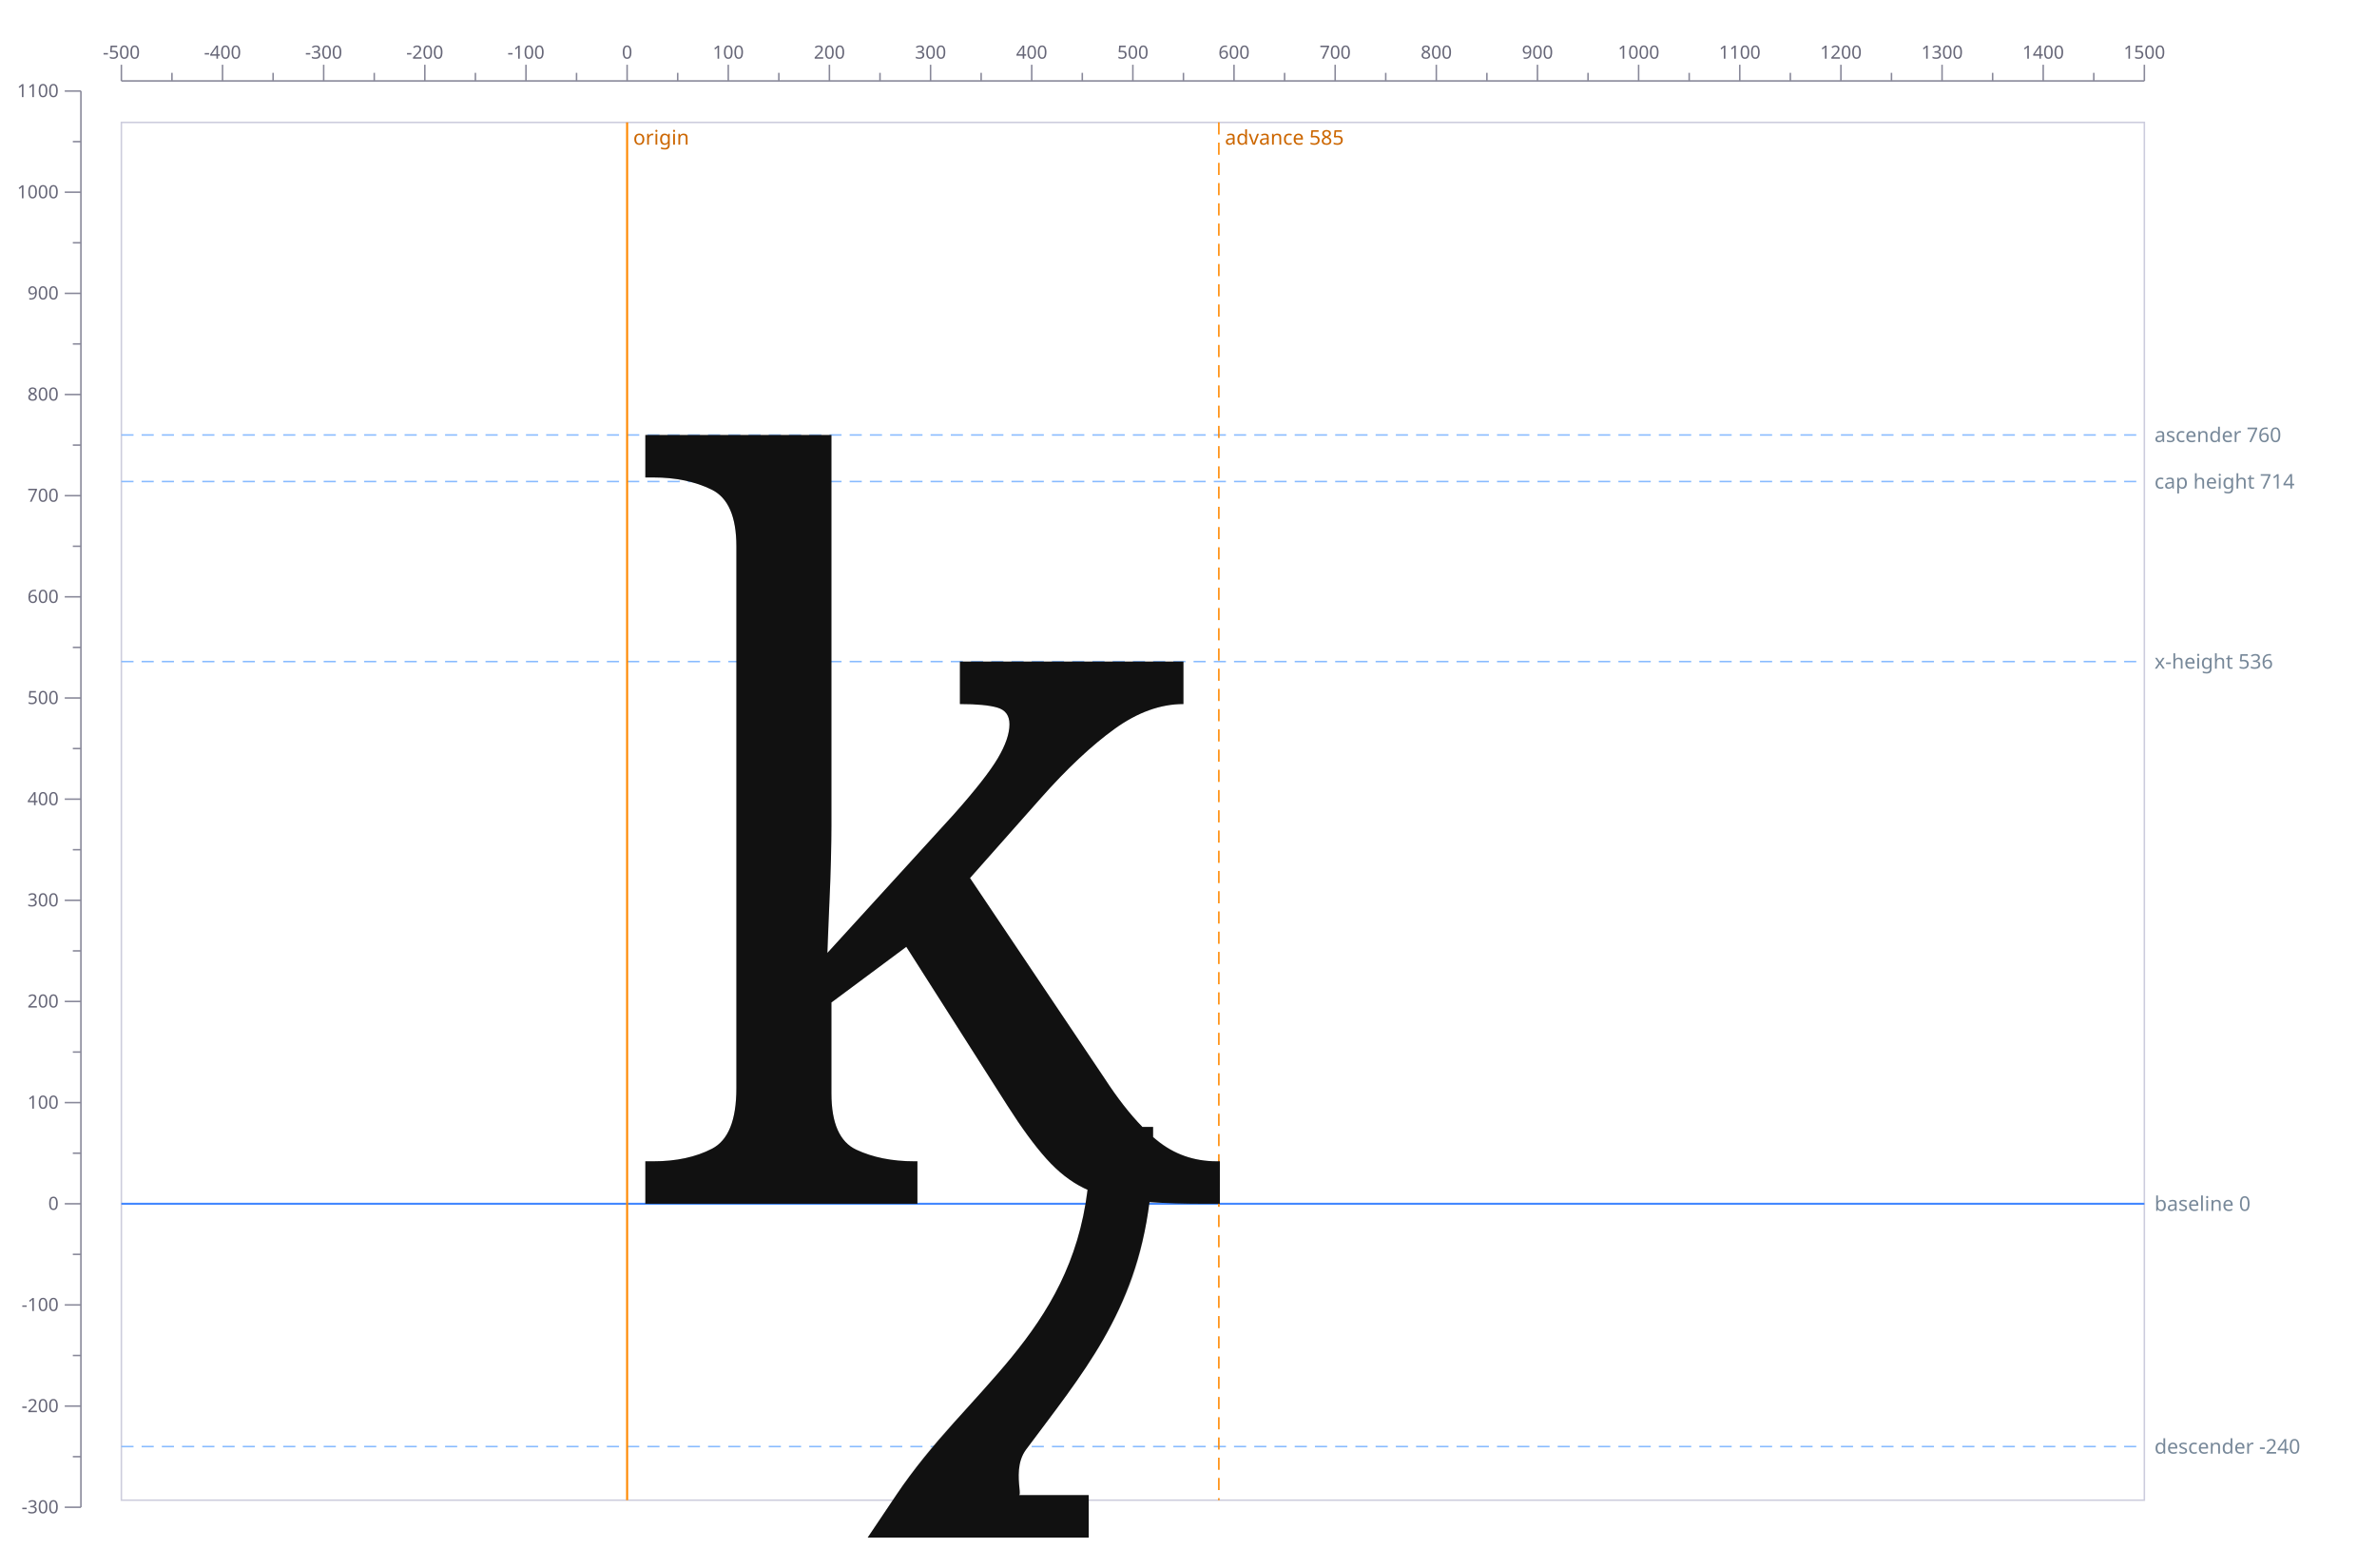
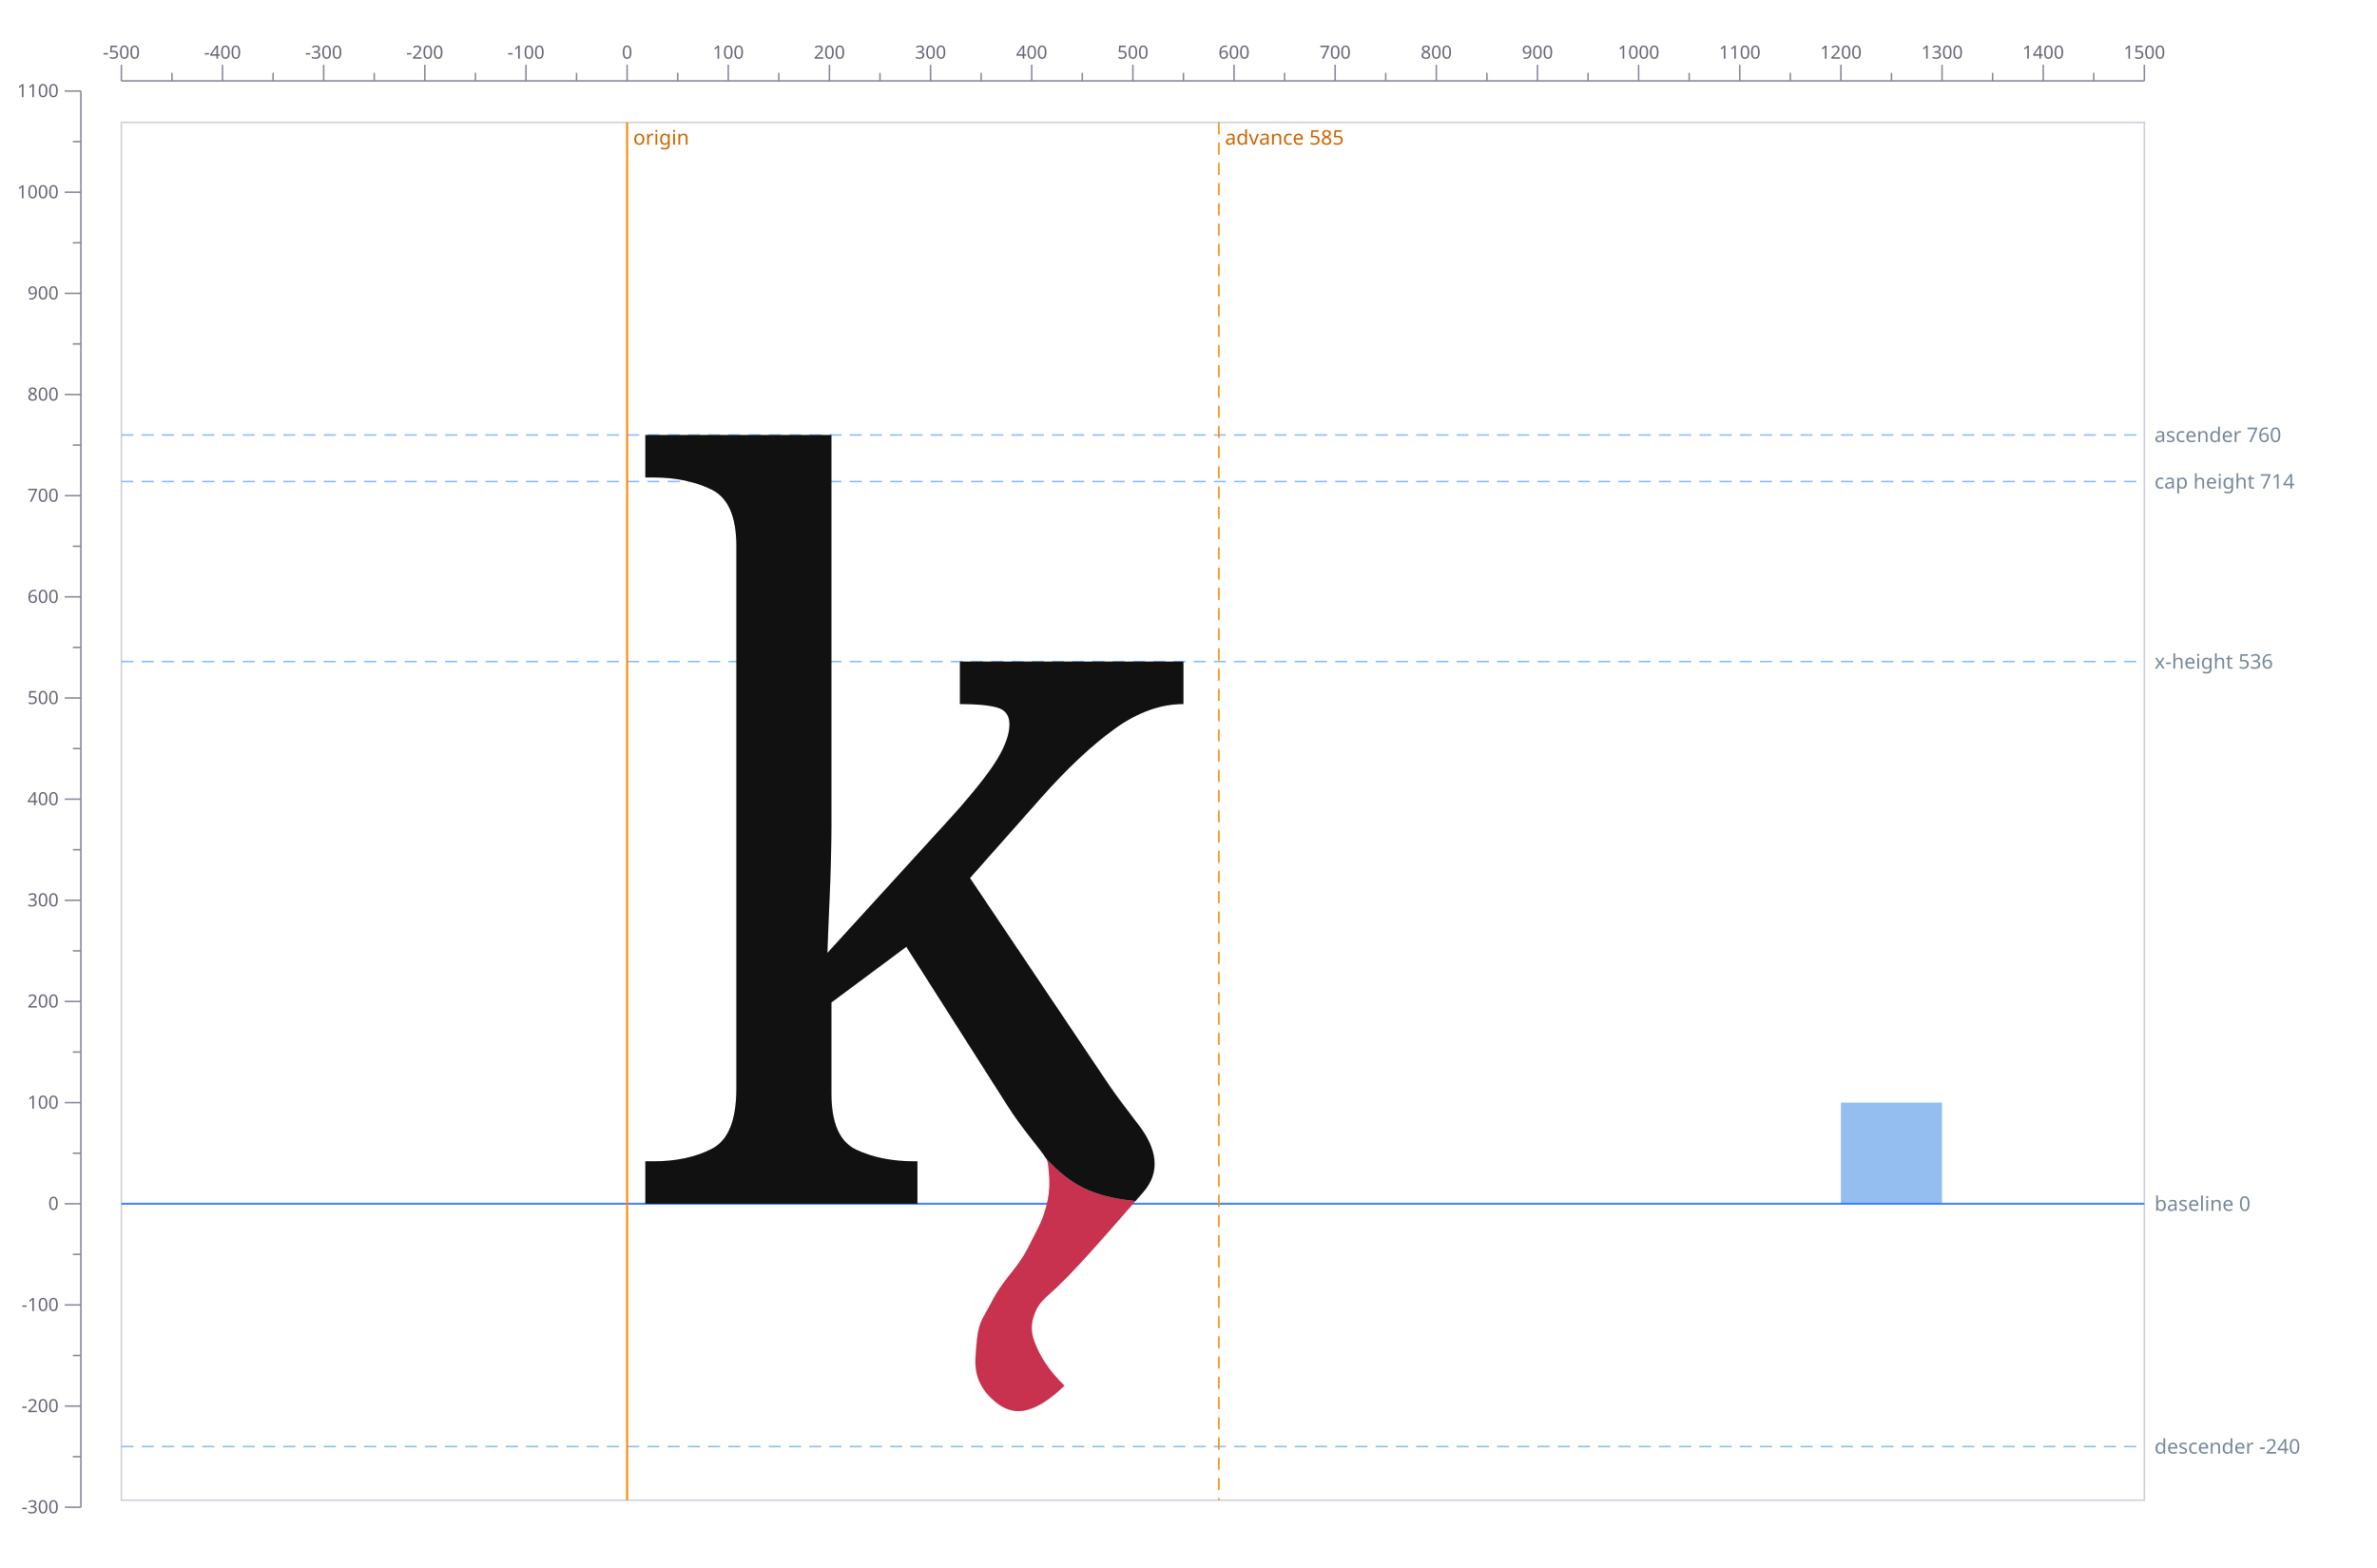
<svg xmlns="http://www.w3.org/2000/svg" viewBox="0 0 2350 1550" data-glyph="k_uni0316" data-family="serif" data-origin="620 1190" data-upm="1000" data-advance="585">
  <g id="guides">
    <rect x="120" y="121" width="2000" height="1362" fill="none" stroke="#ccd" stroke-width="1.5" />
    <line x1="120" x2="2120" y1="1430" y2="1430" stroke="#8bf" stroke-width="1.5" stroke-dasharray="12 8" />
    <text x="2130" y="1437" fill="#789" font-family="sans-serif" font-size="20">descender -240</text>
    <line x1="120" x2="2120" y1="1190" y2="1190" stroke="#48f" stroke-width="2" />
    <text x="2130" y="1197" fill="#789" font-family="sans-serif" font-size="20">baseline 0</text>
    <line x1="120" x2="2120" y1="654" y2="654" stroke="#8bf" stroke-width="1.5" stroke-dasharray="12 8" />
    <text x="2130" y="661" fill="#789" font-family="sans-serif" font-size="20">x-height 536</text>
    <line x1="120" x2="2120" y1="476" y2="476" stroke="#8bf" stroke-width="1.5" stroke-dasharray="12 8" />
    <text x="2130" y="483" fill="#789" font-family="sans-serif" font-size="20">cap height 714</text>
    <line x1="120" x2="2120" y1="430" y2="430" stroke="#8bf" stroke-width="1.5" stroke-dasharray="12 8" />
    <text x="2130" y="437" fill="#789" font-family="sans-serif" font-size="20">ascender 760</text>
    <line x1="620" x2="620" y1="121" y2="1483" stroke="#f80" stroke-width="2" />
    <text x="626" y="143" fill="#c60" font-family="sans-serif" font-size="20">origin</text>
    <line x1="1205" x2="1205" y1="121" y2="1483" stroke="#f80" stroke-width="1.5" stroke-dasharray="12 8" />
    <text x="1211" y="143" fill="#c60" font-family="sans-serif" font-size="20">advance 585</text>
    <line x1="120" x2="2120" y1="80" y2="80" stroke="#889" stroke-width="1.5" />
    <line x1="120" x2="120" y1="80" y2="64" stroke="#889" stroke-width="1.5" />
    <text x="120" y="58" fill="#667" font-family="sans-serif" font-size="18" text-anchor="middle">-500</text>
    <line x1="170" x2="170" y1="80" y2="72" stroke="#889" stroke-width="1.5" />
    <line x1="220" x2="220" y1="80" y2="64" stroke="#889" stroke-width="1.5" />
    <text x="220" y="58" fill="#667" font-family="sans-serif" font-size="18" text-anchor="middle">-400</text>
    <line x1="270" x2="270" y1="80" y2="72" stroke="#889" stroke-width="1.5" />
    <line x1="320" x2="320" y1="80" y2="64" stroke="#889" stroke-width="1.5" />
    <text x="320" y="58" fill="#667" font-family="sans-serif" font-size="18" text-anchor="middle">-300</text>
    <line x1="370" x2="370" y1="80" y2="72" stroke="#889" stroke-width="1.5" />
    <line x1="420" x2="420" y1="80" y2="64" stroke="#889" stroke-width="1.5" />
    <text x="420" y="58" fill="#667" font-family="sans-serif" font-size="18" text-anchor="middle">-200</text>
    <line x1="470" x2="470" y1="80" y2="72" stroke="#889" stroke-width="1.5" />
    <line x1="520" x2="520" y1="80" y2="64" stroke="#889" stroke-width="1.5" />
    <text x="520" y="58" fill="#667" font-family="sans-serif" font-size="18" text-anchor="middle">-100</text>
    <line x1="570" x2="570" y1="80" y2="72" stroke="#889" stroke-width="1.5" />
    <line x1="620" x2="620" y1="80" y2="64" stroke="#889" stroke-width="1.5" />
    <text x="620" y="58" fill="#667" font-family="sans-serif" font-size="18" text-anchor="middle">0</text>
    <line x1="670" x2="670" y1="80" y2="72" stroke="#889" stroke-width="1.5" />
    <line x1="720" x2="720" y1="80" y2="64" stroke="#889" stroke-width="1.5" />
    <text x="720" y="58" fill="#667" font-family="sans-serif" font-size="18" text-anchor="middle">100</text>
    <line x1="770" x2="770" y1="80" y2="72" stroke="#889" stroke-width="1.5" />
    <line x1="820" x2="820" y1="80" y2="64" stroke="#889" stroke-width="1.5" />
    <text x="820" y="58" fill="#667" font-family="sans-serif" font-size="18" text-anchor="middle">200</text>
    <line x1="870" x2="870" y1="80" y2="72" stroke="#889" stroke-width="1.5" />
    <line x1="920" x2="920" y1="80" y2="64" stroke="#889" stroke-width="1.5" />
    <text x="920" y="58" fill="#667" font-family="sans-serif" font-size="18" text-anchor="middle">300</text>
    <line x1="970" x2="970" y1="80" y2="72" stroke="#889" stroke-width="1.5" />
    <line x1="1020" x2="1020" y1="80" y2="64" stroke="#889" stroke-width="1.5" />
    <text x="1020" y="58" fill="#667" font-family="sans-serif" font-size="18" text-anchor="middle">400</text>
    <line x1="1070" x2="1070" y1="80" y2="72" stroke="#889" stroke-width="1.5" />
    <line x1="1120" x2="1120" y1="80" y2="64" stroke="#889" stroke-width="1.5" />
    <text x="1120" y="58" fill="#667" font-family="sans-serif" font-size="18" text-anchor="middle">500</text>
    <line x1="1170" x2="1170" y1="80" y2="72" stroke="#889" stroke-width="1.5" />
    <line x1="1220" x2="1220" y1="80" y2="64" stroke="#889" stroke-width="1.5" />
    <text x="1220" y="58" fill="#667" font-family="sans-serif" font-size="18" text-anchor="middle">600</text>
    <line x1="1270" x2="1270" y1="80" y2="72" stroke="#889" stroke-width="1.5" />
    <line x1="1320" x2="1320" y1="80" y2="64" stroke="#889" stroke-width="1.5" />
    <text x="1320" y="58" fill="#667" font-family="sans-serif" font-size="18" text-anchor="middle">700</text>
    <line x1="1370" x2="1370" y1="80" y2="72" stroke="#889" stroke-width="1.5" />
    <line x1="1420" x2="1420" y1="80" y2="64" stroke="#889" stroke-width="1.5" />
    <text x="1420" y="58" fill="#667" font-family="sans-serif" font-size="18" text-anchor="middle">800</text>
    <line x1="1470" x2="1470" y1="80" y2="72" stroke="#889" stroke-width="1.5" />
    <line x1="1520" x2="1520" y1="80" y2="64" stroke="#889" stroke-width="1.5" />
    <text x="1520" y="58" fill="#667" font-family="sans-serif" font-size="18" text-anchor="middle">900</text>
    <line x1="1570" x2="1570" y1="80" y2="72" stroke="#889" stroke-width="1.5" />
    <line x1="1620" x2="1620" y1="80" y2="64" stroke="#889" stroke-width="1.5" />
    <text x="1620" y="58" fill="#667" font-family="sans-serif" font-size="18" text-anchor="middle">1000</text>
    <line x1="1670" x2="1670" y1="80" y2="72" stroke="#889" stroke-width="1.5" />
    <line x1="1720" x2="1720" y1="80" y2="64" stroke="#889" stroke-width="1.5" />
    <text x="1720" y="58" fill="#667" font-family="sans-serif" font-size="18" text-anchor="middle">1100</text>
    <line x1="1770" x2="1770" y1="80" y2="72" stroke="#889" stroke-width="1.5" />
    <line x1="1820" x2="1820" y1="80" y2="64" stroke="#889" stroke-width="1.5" />
    <text x="1820" y="58" fill="#667" font-family="sans-serif" font-size="18" text-anchor="middle">1200</text>
    <line x1="1870" x2="1870" y1="80" y2="72" stroke="#889" stroke-width="1.5" />
    <line x1="1920" x2="1920" y1="80" y2="64" stroke="#889" stroke-width="1.5" />
    <text x="1920" y="58" fill="#667" font-family="sans-serif" font-size="18" text-anchor="middle">1300</text>
    <line x1="1970" x2="1970" y1="80" y2="72" stroke="#889" stroke-width="1.5" />
    <line x1="2020" x2="2020" y1="80" y2="64" stroke="#889" stroke-width="1.5" />
    <text x="2020" y="58" fill="#667" font-family="sans-serif" font-size="18" text-anchor="middle">1400</text>
    <line x1="2070" x2="2070" y1="80" y2="72" stroke="#889" stroke-width="1.5" />
    <line x1="2120" x2="2120" y1="80" y2="64" stroke="#889" stroke-width="1.5" />
    <text x="2120" y="58" fill="#667" font-family="sans-serif" font-size="18" text-anchor="middle">1500</text>
    <line x1="80" x2="80" y1="90" y2="1490" stroke="#889" stroke-width="1.5" />
    <line x1="80" x2="64" y1="1490" y2="1490" stroke="#889" stroke-width="1.5" />
    <text x="58" y="1496" fill="#667" font-family="sans-serif" font-size="18" text-anchor="end">-300</text>
    <line x1="80" x2="72" y1="1440" y2="1440" stroke="#889" stroke-width="1.5" />
    <line x1="80" x2="64" y1="1390" y2="1390" stroke="#889" stroke-width="1.5" />
    <text x="58" y="1396" fill="#667" font-family="sans-serif" font-size="18" text-anchor="end">-200</text>
    <line x1="80" x2="72" y1="1340" y2="1340" stroke="#889" stroke-width="1.5" />
    <line x1="80" x2="64" y1="1290" y2="1290" stroke="#889" stroke-width="1.5" />
    <text x="58" y="1296" fill="#667" font-family="sans-serif" font-size="18" text-anchor="end">-100</text>
    <line x1="80" x2="72" y1="1240" y2="1240" stroke="#889" stroke-width="1.5" />
    <line x1="80" x2="64" y1="1190" y2="1190" stroke="#889" stroke-width="1.5" />
    <text x="58" y="1196" fill="#667" font-family="sans-serif" font-size="18" text-anchor="end">0</text>
    <line x1="80" x2="72" y1="1140" y2="1140" stroke="#889" stroke-width="1.5" />
    <line x1="80" x2="64" y1="1090" y2="1090" stroke="#889" stroke-width="1.5" />
    <text x="58" y="1096" fill="#667" font-family="sans-serif" font-size="18" text-anchor="end">100</text>
    <line x1="80" x2="72" y1="1040" y2="1040" stroke="#889" stroke-width="1.5" />
    <line x1="80" x2="64" y1="990" y2="990" stroke="#889" stroke-width="1.5" />
    <text x="58" y="996" fill="#667" font-family="sans-serif" font-size="18" text-anchor="end">200</text>
    <line x1="80" x2="72" y1="940" y2="940" stroke="#889" stroke-width="1.5" />
    <line x1="80" x2="64" y1="890" y2="890" stroke="#889" stroke-width="1.5" />
    <text x="58" y="896" fill="#667" font-family="sans-serif" font-size="18" text-anchor="end">300</text>
    <line x1="80" x2="72" y1="840" y2="840" stroke="#889" stroke-width="1.5" />
    <line x1="80" x2="64" y1="790" y2="790" stroke="#889" stroke-width="1.5" />
    <text x="58" y="796" fill="#667" font-family="sans-serif" font-size="18" text-anchor="end">400</text>
    <line x1="80" x2="72" y1="740" y2="740" stroke="#889" stroke-width="1.5" />
    <line x1="80" x2="64" y1="690" y2="690" stroke="#889" stroke-width="1.5" />
    <text x="58" y="696" fill="#667" font-family="sans-serif" font-size="18" text-anchor="end">500</text>
    <line x1="80" x2="72" y1="640" y2="640" stroke="#889" stroke-width="1.5" />
    <line x1="80" x2="64" y1="590" y2="590" stroke="#889" stroke-width="1.5" />
    <text x="58" y="596" fill="#667" font-family="sans-serif" font-size="18" text-anchor="end">600</text>
    <line x1="80" x2="72" y1="540" y2="540" stroke="#889" stroke-width="1.5" />
    <line x1="80" x2="64" y1="490" y2="490" stroke="#889" stroke-width="1.5" />
    <text x="58" y="496" fill="#667" font-family="sans-serif" font-size="18" text-anchor="end">700</text>
    <line x1="80" x2="72" y1="440" y2="440" stroke="#889" stroke-width="1.5" />
    <line x1="80" x2="64" y1="390" y2="390" stroke="#889" stroke-width="1.5" />
    <text x="58" y="396" fill="#667" font-family="sans-serif" font-size="18" text-anchor="end">800</text>
    <line x1="80" x2="72" y1="340" y2="340" stroke="#889" stroke-width="1.5" />
    <line x1="80" x2="64" y1="290" y2="290" stroke="#889" stroke-width="1.5" />
    <text x="58" y="296" fill="#667" font-family="sans-serif" font-size="18" text-anchor="end">900</text>
    <line x1="80" x2="72" y1="240" y2="240" stroke="#889" stroke-width="1.5" />
    <line x1="80" x2="64" y1="190" y2="190" stroke="#889" stroke-width="1.5" />
    <text x="58" y="196" fill="#667" font-family="sans-serif" font-size="18" text-anchor="end">1000</text>
    <line x1="80" x2="72" y1="140" y2="140" stroke="#889" stroke-width="1.5" />
    <line x1="80" x2="64" y1="90" y2="90" stroke="#889" stroke-width="1.5" />
    <text x="58" y="96" fill="#667" font-family="sans-serif" font-size="18" text-anchor="end">1100</text>
-     <path id="ghost" fill="#000" opacity="0.14" d="M646 1148Q680 1148 704.0 1135.5Q728 1123 728 1076V540Q728 496 703.5 484.0Q679 472 646 472H638V430H822V816Q822 829 821.5 850.0Q821 871 820.0 892.0Q819 913 819 927L818 942L943 805Q975 769 986.5 749.5Q998 730 998 716Q998 703 986.0 699.5Q974 696 949 696V654H1170V696Q1136 696 1102.0 720.5Q1068 745 1029 789L959 868L1092 1066Q1111 1095 1129 1114H1140V1124Q1142 1126 1144 1127Q1169 1148 1203 1148H1206V1190H1192Q1160 1190 1136 1188Q1130 1243 1111.5 1284.0Q1093 1325 1067.5 1360.5Q1042 1396 1014 1433Q1008 1442 1007.5 1453.0Q1007 1464 1008 1471Q1009 1478 1007 1478H1076V1520H858L886 1478Q912 1439 942.5 1406.5Q973 1374 1000.5 1341.5Q1028 1309 1048.5 1269.5Q1069 1230 1075 1176Q1073 1175 1072 1174Q1052 1165 1034.5 1145.5Q1017 1126 996 1093L896 936L822 991V1081Q822 1125 846.5 1136.5Q871 1148 904 1148H907V1190H638V1148Z" />
+     <path id="ghost" fill="#000" opacity="0.14" d="M1123 1187Q1116 1195 1109.0 1203.0Q1102 1211 1095 1219Q1086 1229 1081.0 1234.5Q1076 1240 1068 1249Q1056 1262 1045 1272Q1036 1281 1030.5 1286.0Q1025 1291 1022 1302Q1018 1313 1022 1324Q1030 1348 1052 1370Q1031 1391 1014 1394Q996 1398 980 1382Q963 1366 964 1343Q966 1319 968.0 1312.5Q970 1306 977 1294Q980 1288 982.0 1284.5Q984 1281 986 1277Q992 1268 996.5 1262.5Q1001 1257 1006 1250Q1013 1240 1016.0 1234.0Q1019 1228 1025 1217Q1040 1188 1037 1160Q1036 1149 1035 1146Q1034 1144 1033.5 1143.5Q1033 1143 1032 1142Q1024 1131 1015.5 1120.0Q1007 1109 996 1093L896 936L822 991V1081Q822 1125 846.5 1136.5Q871 1148 904 1148H907V1190H638V1148H646Q680 1148 704.0 1135.5Q728 1123 728 1076V540Q728 496 703.5 484.0Q679 472 646 472H638V430H822V816Q822 829 821.5 850.0Q821 871 820.0 892.0Q819 913 819 927L818 942L943 805Q975 769 986.5 749.5Q998 730 998 716Q998 703 986.0 699.5Q974 696 949 696V654H1170V696Q1136 696 1102.0 720.5Q1068 745 1029 789L959 868L1092 1066Q1096 1072 1101.5 1079.5Q1107 1087 1112 1094Q1116 1099 1119.0 1103.5Q1122 1108 1126 1112Q1139 1129 1141.5 1146.0Q1144 1163 1130 1179Q1125 1184 1123 1187Z" />
  </g>
  <g id="glyph">
-     <path id="shape1" fill="#111" d="M638.0 1148.0V1190.0H907.0V1148.0H904.0Q871.0 1148.0 846.5 1136.5Q822.0 1125.0 822.0 1081.0V991.0L896.0 936.0L996.0 1093.0Q1017.0 1126.0 1034.5 1145.5Q1052.0 1165.0 1071.5 1174.5Q1073.322 1175.387 1075.226 1176.218C1057.308 1319.223 956.443 1373.117 886.0 1478.0L857.791 1520.0H1076.369V1478.0H1007.369C1008.516 1478.0 1008.242 1475.147 1007.813 1470.677C1006.923 1461.407 1005.364 1445.181 1014.422 1433C1069.707 1358.649 1122.557 1297.405 1136.463 1188.387Q1160.467 1190.0 1192.0 1190.0H1206.0V1148.0H1203.0Q1169.0 1148.0 1143.5 1127.0Q1141.751 1125.56 1140.0 1124.03V1114.0H1129.424Q1110.844 1094.99 1092.0 1066.0L959.0 868.0L1029.0 789.0Q1068.0 745.0 1102.0 720.5Q1136.0 696.0 1170.0 696.0V654.0H949.0V696.0Q974.0 696.0 986.0 699.5Q998.0 703.0 998.0 716.0Q998.0 730.0 986.5 749.5Q975.0 769.0 943.0 805.0L818.0 942.0L818.5 927.5Q819.0 913.0 820.0 892.0Q821.0 871.0 821.5 850.0Q822.0 829.0 822.0 816.0V430.0H638.0V472.0H646.0Q679.0 472.0 703.5 484.0Q728.0 496.0 728.0 540.0V1076.0Q728.0 1123.0 704.0 1135.5Q680.0 1148.0 646.0 1148.0Z" />
+     <path id="tail" fill="#c8324e" d="M1122.6 1187.3Q1121.3 1187.1 1120.0 1187.0Q1091.0 1184.0 1071.5 1174.5Q1052.0 1165.0 1034.5 1145.5C1035.8 1148.0 1036.4 1150.9 1037.0 1160.0C1039.0 1177.0 1035.4 1196.8 1024.6 1217.2C1017.3 1231.1 1015.4 1237.0 1006.3 1249.7C998.8 1260.0 993.9 1264.6 986.2 1276.8C982.7 1282.1 980.7 1286.6 976.7 1293.7C967.8 1309.5 966.3 1310.8 964.4 1342.9C963.6 1357.9 968.3 1370.8 979.5 1381.8C990.3 1392.6 1001.7 1396.8 1013.5 1394.3C1025.3 1391.8 1038.3 1383.5 1052.4 1369.8C1037.4 1355.2 1027.3 1340.0 1022.0 1324.2C1019.6 1316.8 1019.4 1309.5 1021.7 1302.2C1026.2 1287.2 1033.4 1283.5 1045.0 1272.5C1052.4 1265.4 1059.9 1257.7 1067.6 1249.3C1079.1 1236.8 1083.4 1232.0 1094.6 1219.3C1104.0 1208.7 1113.7 1197.5 1122.6 1187.3ZM1092.0 1066.0Q1102.2 1081.7 1112.3 1094.4C1104.7 1084.2 1097.5 1074.3 1092.0 1066.0Z" />
+     <path id="letter" fill="#111" d="M638.0 1190.0H907.0V1148.0H904.0Q871.0 1148.0 846.5 1136.5Q822.0 1125.0 822.0 1081.0V991.0L896.0 936.0L996.0 1093.0C1010.0 1115.0 1021.7 1127.7 1032.2 1142.2C1032.9 1143.2 1033.5 1144.1 1034.0 1145.0Q1052.0 1165.0 1071.5 1174.5Q1091.0 1184.0 1120.0 1187.0Q1121.3 1187.1 1122.6 1187.3C1125.1 1184.4 1127.5 1181.7 1129.9 1179.0C1148.5 1158.0 1142.9 1134.4 1125.7 1112.1C1121.2 1106.3 1116.7 1100.3 1112.3 1094.4Q1102.2 1081.7 1092.0 1066.0L959.0 868.0L1029.0 789.0Q1068.0 745.0 1102.0 720.5Q1136.0 696.0 1170.0 696.0V654.0H949.0V696.0Q974.0 696.0 986.0 699.5Q998.0 703.0 998.0 716.0Q998.0 730.0 986.5 749.5Q975.0 769.0 943.0 805.0L818.0 942.0L818.5 927.5Q819.0 913.0 820.0 892.0Q821.0 871.0 821.5 850.0Q822.0 829.0 822.0 816.0V430.0H638.0V472.0H646.0Q679.0 472.0 703.5 484.0Q728.0 496.0 728.0 540.0V1076.0Q728.0 1123.0 704.0 1135.5Q680.0 1148.0 646.0 1148.0H638.0Z" />
+   </g>
+   <g id="cut" style="opacity:0.5">
+     <path id="spare-cut" fill="#2a7de1" d="M1820 1190h100v-100h-100z" />
  </g>
</svg>
